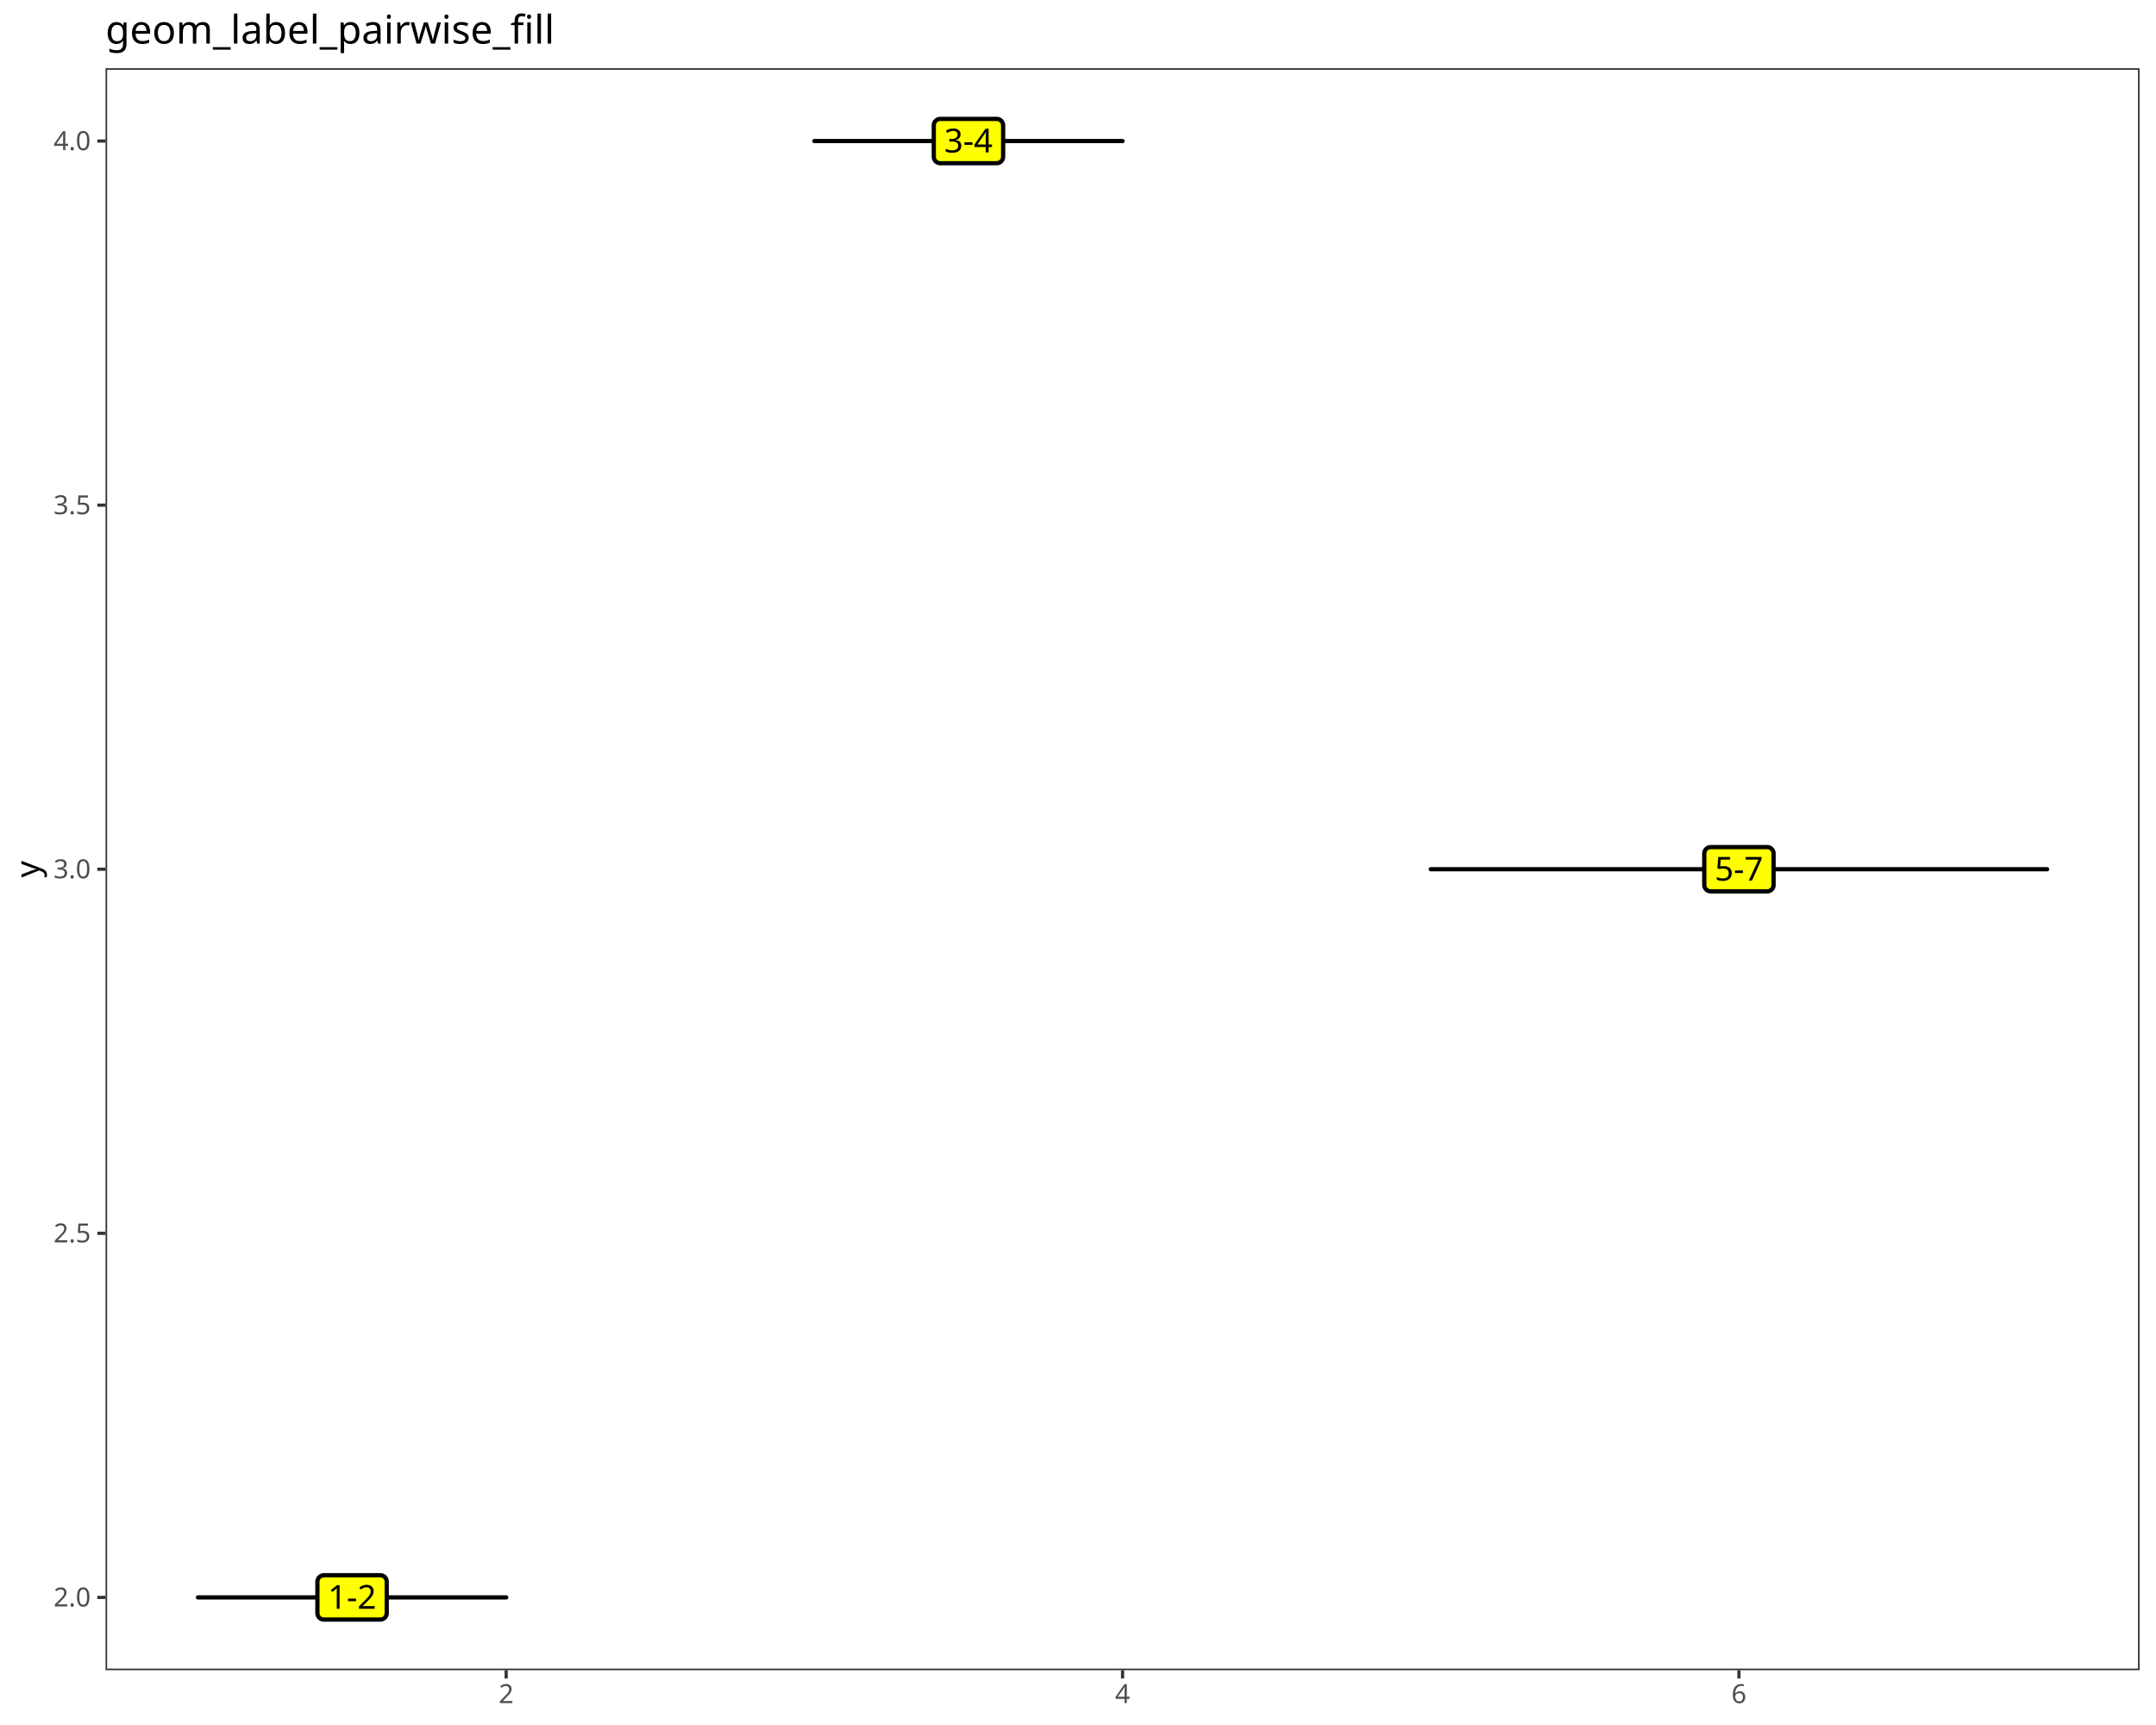
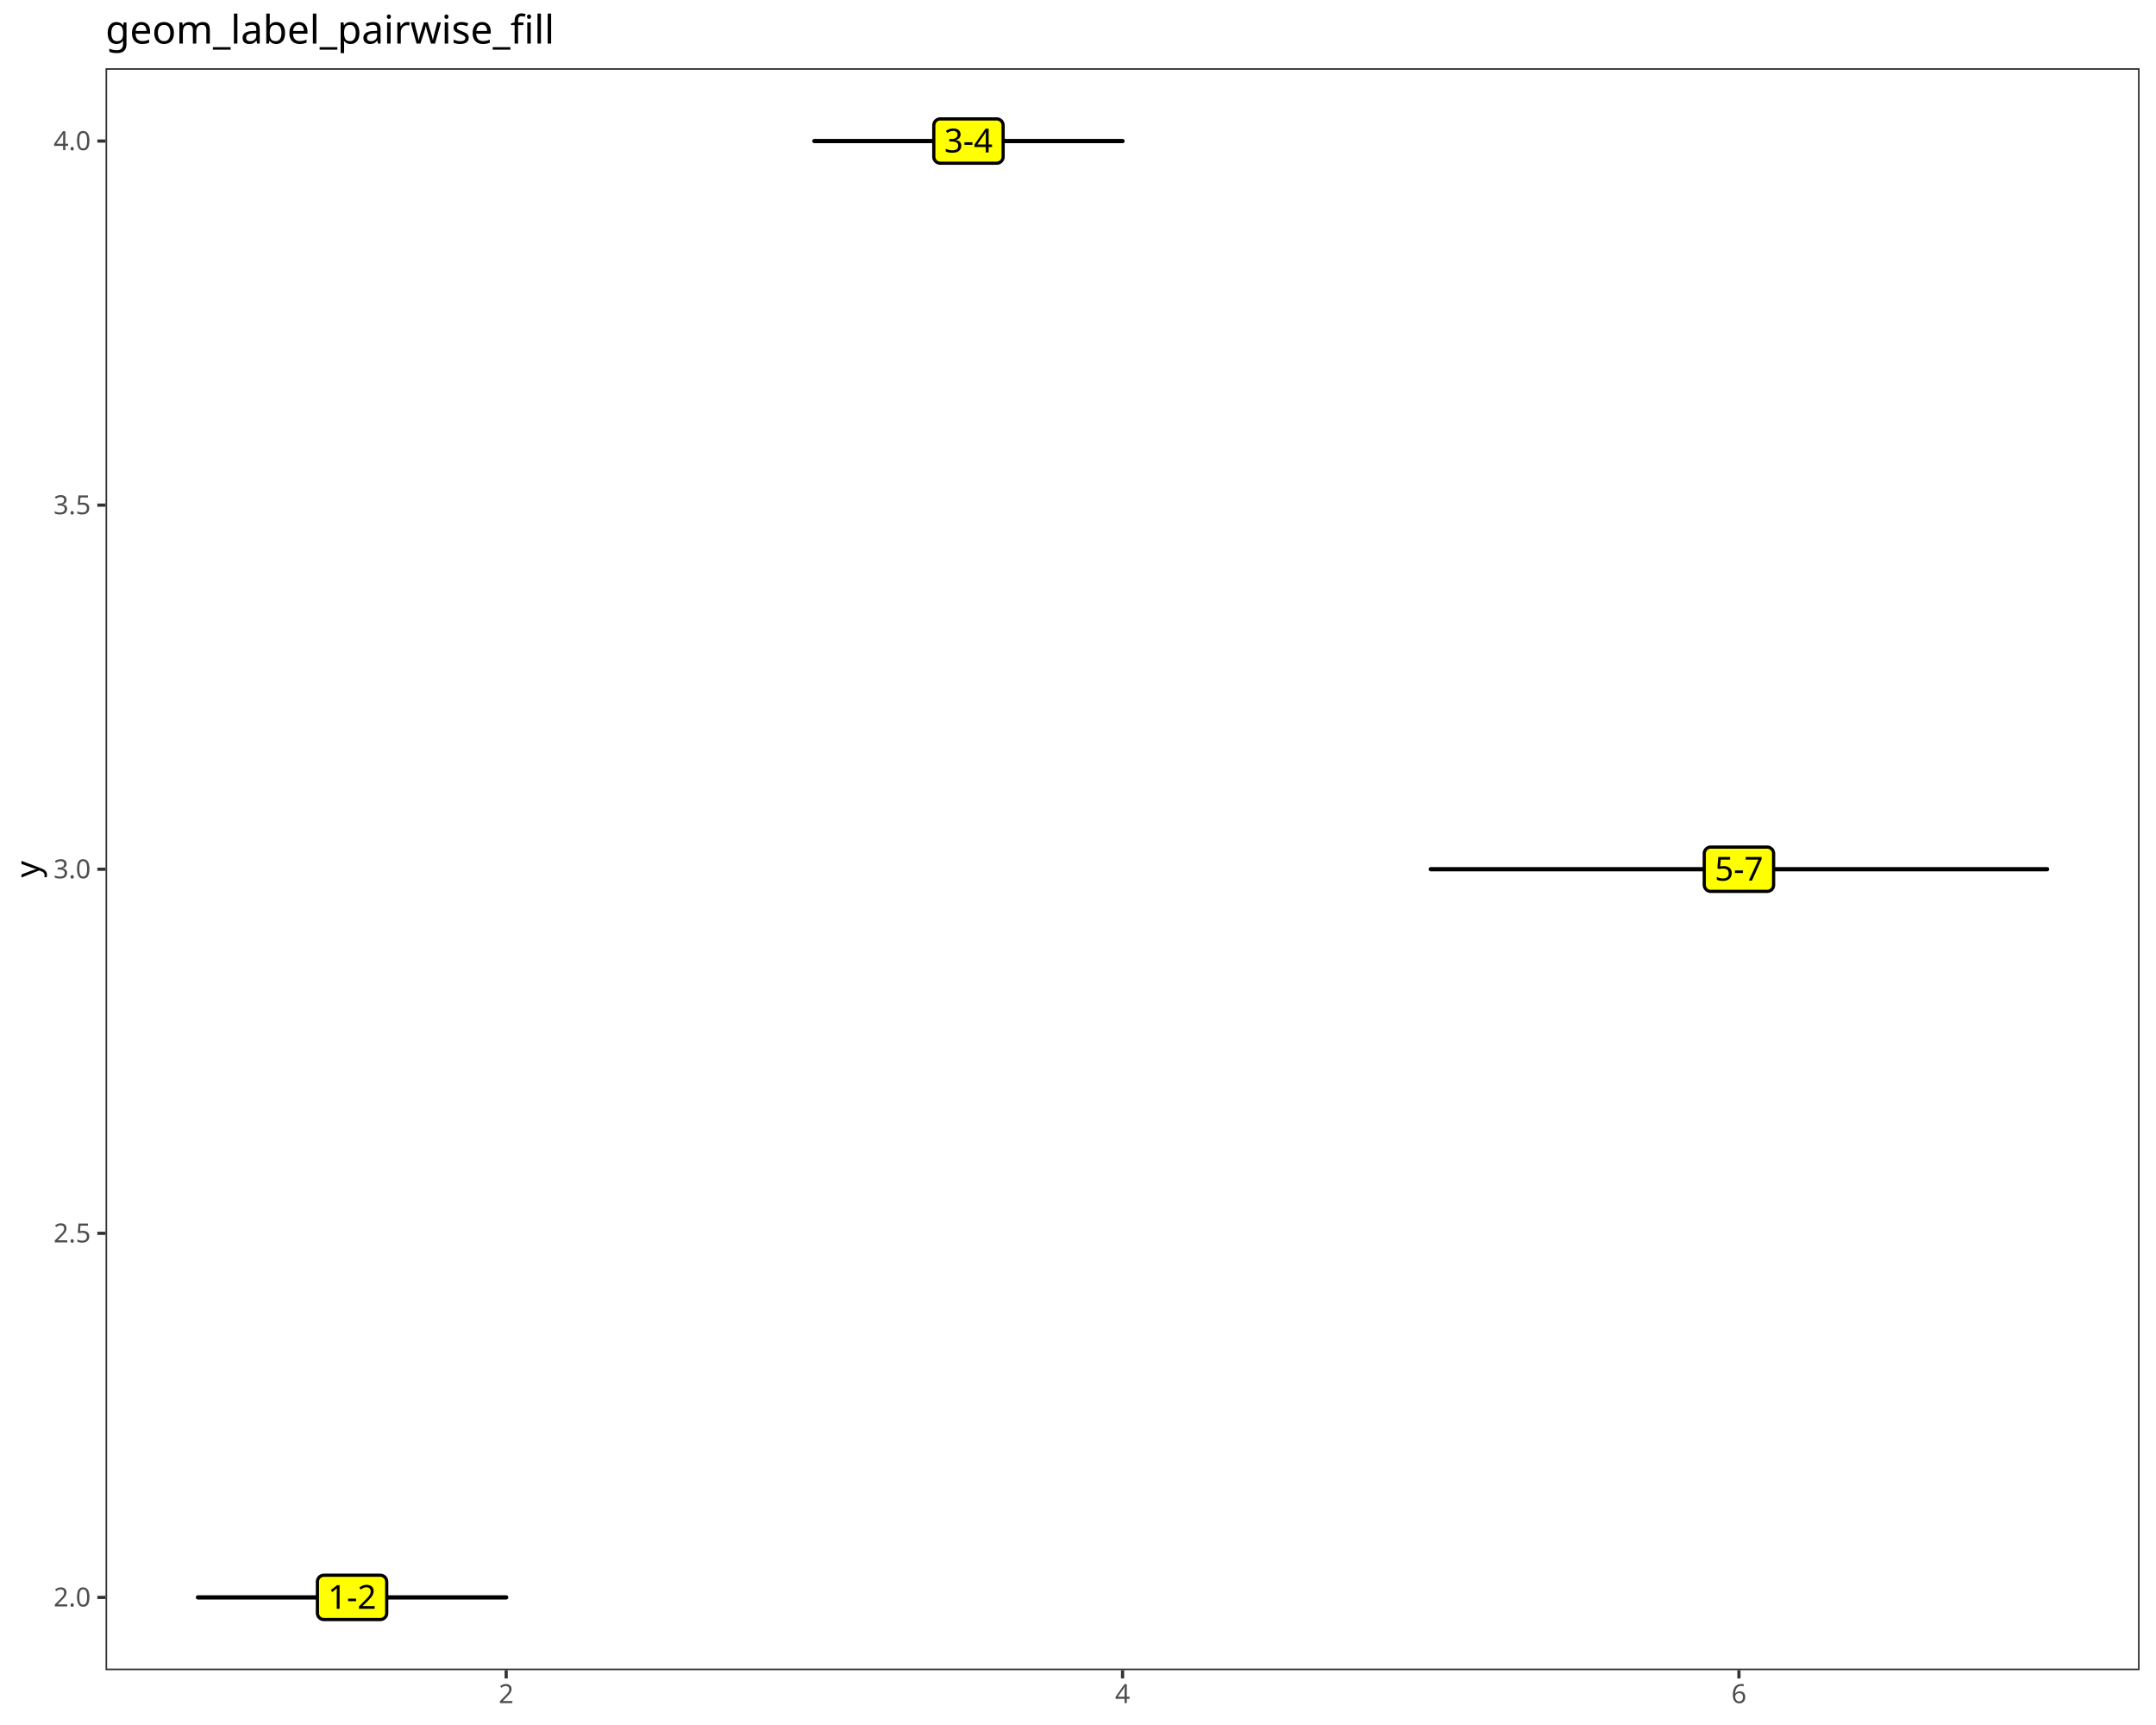
<svg xmlns="http://www.w3.org/2000/svg" class="svglite" data-engine-version="2.0" width="720.00pt" height="576.00pt" viewBox="0 0 720.00 576.00">
  <defs>
    <style type="text/css">
    .svglite line, .svglite polyline, .svglite polygon, .svglite path, .svglite rect, .svglite circle {
      fill: none;
      stroke: #000000;
      stroke-linecap: round;
      stroke-linejoin: round;
      stroke-miterlimit: 10.00;
    }
  </style>
  </defs>
  <rect width="100%" height="100%" style="stroke: none; fill: #FFFFFF;" />
  <defs>
    <clipPath id="cpMC4wMHw3MjAuMDB8MC4wMHw1NzYuMDA=">
      <rect x="0.00" y="0.00" width="720.00" height="576.00" />
    </clipPath>
  </defs>
  <g clip-path="url(#cpMC4wMHw3MjAuMDB8MC4wMHw1NzYuMDA=)">
    <rect x="0.00" y="0.00" width="720.00" height="576.00" style="stroke-width: 1.07; stroke: #FFFFFF; fill: #FFFFFF;" />
  </g>
  <defs>
    <clipPath id="cpMzUuMjR8NzE0LjUyfDIyLjc4fDU1Ny43MQ==">
      <rect x="35.24" y="22.78" width="679.28" height="534.92" />
    </clipPath>
  </defs>
  <g clip-path="url(#cpMzUuMjR8NzE0LjUyfDIyLjc4fDU1Ny43MQ==)">
    <rect x="35.24" y="22.78" width="679.28" height="534.92" style="stroke-width: 1.07; stroke: none; fill: #FFFFFF;" />
    <line x1="66.11" y1="533.39" x2="169.04" y2="533.39" style="stroke-width: 1.42;" />
-     <polygon points="108.16,540.79 126.99,540.79 126.91,540.79 127.25,540.77 127.59,540.70 127.92,540.58 128.22,540.41 128.49,540.19 128.72,539.93 128.91,539.63 129.04,539.31 129.13,538.98 129.15,538.63 129.15,538.63 129.15,528.15 129.15,528.15 129.13,527.81 129.04,527.47 128.91,527.15 128.72,526.85 128.49,526.59 128.22,526.37 127.92,526.20 127.59,526.08 127.25,526.01 126.99,525.99 108.16,525.99 108.42,526.01 108.07,525.99 107.73,526.04 107.39,526.13 107.08,526.28 106.79,526.48 106.54,526.72 106.33,527.00 106.17,527.31 106.06,527.64 106.00,527.98 106.00,528.15 106.00,538.63 106.00,538.46 106.00,538.80 106.06,539.15 106.17,539.48 106.33,539.78 106.54,540.06 106.79,540.30 107.08,540.50 107.39,540.65 107.73,540.75 108.07,540.79 " style="stroke-width: 1.42; fill: #FFFF00;" />
+     <polygon points="108.16,540.79 126.99,540.79 126.91,540.79 127.25,540.77 127.59,540.70 127.92,540.58 128.22,540.41 128.49,540.19 128.72,539.93 128.91,539.63 129.04,539.31 129.13,538.98 129.15,538.63 129.15,538.63 129.15,528.15 129.15,528.15 129.13,527.81 129.04,527.47 128.91,527.15 128.72,526.85 128.49,526.59 128.22,526.37 127.92,526.20 127.59,526.08 127.25,526.01 126.99,525.99 108.16,525.99 108.42,526.01 108.07,525.99 107.73,526.04 107.39,526.13 107.08,526.28 106.79,526.48 106.54,526.72 106.33,527.00 106.17,527.31 106.06,527.64 106.00,527.98 106.00,528.15 106.00,538.63 106.00,538.46 106.00,538.80 106.06,539.15 106.17,539.48 106.33,539.78 106.54,540.06 106.79,540.30 107.08,540.50 107.39,540.65 107.73,540.75 108.07,540.79 " style="stroke-width: 1.07; fill: #FFFF00;" />
    <text x="117.58" y="537.19" text-anchor="middle" style="font-size: 11.04px; font-family: sans;" textLength="15.96px" lengthAdjust="spacingAndGlyphs">1-2</text>
    <line x1="271.96" y1="47.10" x2="374.88" y2="47.10" style="stroke-width: 1.42;" />
-     <polygon points="314.00,54.50 332.84,54.50 332.75,54.50 333.10,54.48 333.44,54.41 333.76,54.29 334.06,54.11 334.33,53.89 334.56,53.63 334.75,53.34 334.89,53.02 334.97,52.68 335.00,52.34 335.00,52.34 335.00,41.86 335.00,41.86 334.97,41.51 334.89,41.18 334.75,40.86 334.56,40.56 334.33,40.30 334.06,40.08 333.76,39.91 333.44,39.78 333.10,39.72 332.84,39.70 314.00,39.70 314.26,39.72 313.91,39.70 313.57,39.74 313.23,39.84 312.92,39.99 312.63,40.19 312.38,40.43 312.17,40.70 312.01,41.01 311.90,41.34 311.85,41.69 311.84,41.86 311.84,52.34 311.85,52.16 311.85,52.51 311.90,52.85 312.01,53.18 312.17,53.49 312.38,53.77 312.63,54.01 312.92,54.21 313.23,54.36 313.57,54.45 313.91,54.50 " style="stroke-width: 1.42; fill: #FFFF00;" />
+     <polygon points="314.00,54.50 332.84,54.50 332.75,54.50 333.10,54.48 333.44,54.41 333.76,54.29 334.06,54.11 334.33,53.89 334.56,53.63 334.75,53.34 334.89,53.02 334.97,52.68 335.00,52.34 335.00,52.34 335.00,41.86 335.00,41.86 334.97,41.51 334.89,41.18 334.75,40.86 334.56,40.56 334.33,40.30 334.06,40.08 333.76,39.91 333.44,39.78 333.10,39.72 332.84,39.70 314.00,39.70 314.26,39.72 313.91,39.70 313.57,39.74 313.23,39.84 312.92,39.99 312.63,40.19 312.38,40.43 312.17,40.70 312.01,41.01 311.90,41.34 311.85,41.69 311.84,41.86 311.84,52.34 311.85,52.16 311.85,52.51 311.90,52.85 312.01,53.18 312.17,53.49 312.38,53.77 312.63,54.01 312.92,54.21 313.23,54.36 313.57,54.45 313.91,54.50 " style="stroke-width: 1.07; fill: #FFFF00;" />
    <text x="323.42" y="50.90" text-anchor="middle" style="font-size: 11.04px; font-family: sans;" textLength="15.96px" lengthAdjust="spacingAndGlyphs">3-4</text>
    <line x1="477.80" y1="290.24" x2="683.64" y2="290.24" style="stroke-width: 1.42;" />
-     <polygon points="571.30,297.64 590.14,297.64 590.05,297.64 590.40,297.63 590.74,297.56 591.07,297.43 591.37,297.26 591.64,297.04 591.87,296.78 592.05,296.49 592.19,296.17 592.27,295.83 592.30,295.48 592.30,295.48 592.30,285.01 592.30,285.01 592.27,284.66 592.19,284.32 592.05,284.00 591.87,283.71 591.64,283.45 591.37,283.23 591.07,283.05 590.74,282.93 590.40,282.86 590.14,282.85 571.30,282.85 571.56,282.86 571.22,282.85 570.87,282.89 570.54,282.99 570.22,283.14 569.94,283.33 569.69,283.57 569.48,283.85 569.32,284.16 569.21,284.49 569.15,284.83 569.14,285.01 569.14,295.48 569.15,295.31 569.15,295.66 569.21,296.00 569.32,296.33 569.48,296.64 569.69,296.92 569.94,297.16 570.22,297.35 570.54,297.50 570.87,297.60 571.22,297.64 " style="stroke-width: 1.42; fill: #FFFF00;" />
+     <polygon points="571.30,297.64 590.14,297.64 590.05,297.64 590.40,297.63 590.74,297.56 591.07,297.43 591.37,297.26 591.64,297.04 591.87,296.78 592.05,296.49 592.19,296.17 592.27,295.83 592.30,295.48 592.30,295.48 592.30,285.01 592.30,285.01 592.27,284.66 592.19,284.32 592.05,284.00 591.87,283.71 591.64,283.45 591.37,283.23 591.07,283.05 590.74,282.93 590.40,282.86 590.14,282.85 571.30,282.85 571.56,282.86 571.22,282.85 570.87,282.89 570.54,282.99 570.22,283.14 569.94,283.33 569.69,283.57 569.48,283.85 569.32,284.16 569.21,284.49 569.15,284.83 569.14,285.01 569.14,295.48 569.15,295.31 569.15,295.66 569.21,296.00 569.32,296.33 569.48,296.64 569.69,296.92 569.94,297.16 570.22,297.35 570.54,297.50 570.87,297.60 571.22,297.64 " style="stroke-width: 1.07; fill: #FFFF00;" />
    <text x="580.72" y="294.04" text-anchor="middle" style="font-size: 11.04px; font-family: sans;" textLength="15.96px" lengthAdjust="spacingAndGlyphs">5-7</text>
    <rect x="35.24" y="22.78" width="679.28" height="534.92" style="stroke-width: 1.07; stroke: #333333;" />
  </g>
  <g clip-path="url(#cpMC4wMHw3MjAuMDB8MC4wMHw1NzYuMDA=)">
    <text x="30.31" y="536.42" text-anchor="end" style="font-size: 8.80px; fill: #4D4D4D; font-family: sans;" textLength="12.23px" lengthAdjust="spacingAndGlyphs">2.0</text>
    <text x="30.31" y="414.85" text-anchor="end" style="font-size: 8.80px; fill: #4D4D4D; font-family: sans;" textLength="12.23px" lengthAdjust="spacingAndGlyphs">2.5</text>
    <text x="30.31" y="293.27" text-anchor="end" style="font-size: 8.80px; fill: #4D4D4D; font-family: sans;" textLength="12.23px" lengthAdjust="spacingAndGlyphs">3.0</text>
    <text x="30.31" y="171.70" text-anchor="end" style="font-size: 8.80px; fill: #4D4D4D; font-family: sans;" textLength="12.23px" lengthAdjust="spacingAndGlyphs">3.5</text>
    <text x="30.31" y="50.13" text-anchor="end" style="font-size: 8.80px; fill: #4D4D4D; font-family: sans;" textLength="12.23px" lengthAdjust="spacingAndGlyphs">4.0</text>
    <polyline points="32.50,533.39 35.24,533.39 " style="stroke-width: 1.07; stroke: #333333; stroke-linecap: butt;" />
    <polyline points="32.50,411.82 35.24,411.82 " style="stroke-width: 1.07; stroke: #333333; stroke-linecap: butt;" />
    <polyline points="32.50,290.24 35.24,290.24 " style="stroke-width: 1.07; stroke: #333333; stroke-linecap: butt;" />
    <polyline points="32.50,168.67 35.24,168.67 " style="stroke-width: 1.07; stroke: #333333; stroke-linecap: butt;" />
    <polyline points="32.50,47.10 35.24,47.10 " style="stroke-width: 1.07; stroke: #333333; stroke-linecap: butt;" />
    <polyline points="169.04,560.45 169.04,557.71 " style="stroke-width: 1.07; stroke: #333333; stroke-linecap: butt;" />
    <polyline points="374.88,560.45 374.88,557.71 " style="stroke-width: 1.07; stroke: #333333; stroke-linecap: butt;" />
    <polyline points="580.72,560.45 580.72,557.71 " style="stroke-width: 1.07; stroke: #333333; stroke-linecap: butt;" />
    <text x="169.04" y="568.69" text-anchor="middle" style="font-size: 8.80px; fill: #4D4D4D; font-family: sans;" textLength="4.89px" lengthAdjust="spacingAndGlyphs">2</text>
    <text x="374.88" y="568.69" text-anchor="middle" style="font-size: 8.80px; fill: #4D4D4D; font-family: sans;" textLength="4.89px" lengthAdjust="spacingAndGlyphs">4</text>
    <text x="580.72" y="568.69" text-anchor="middle" style="font-size: 8.80px; fill: #4D4D4D; font-family: sans;" textLength="4.89px" lengthAdjust="spacingAndGlyphs">6</text>
    <text transform="translate(13.05,290.24) rotate(-90)" text-anchor="middle" style="font-size: 11.00px; font-family: sans;" textLength="5.50px" lengthAdjust="spacingAndGlyphs">y</text>
    <text x="35.24" y="14.56" style="font-size: 13.20px; font-family: sans;" textLength="143.82px" lengthAdjust="spacingAndGlyphs">geom_label_pairwise_fill</text>
  </g>
</svg>
